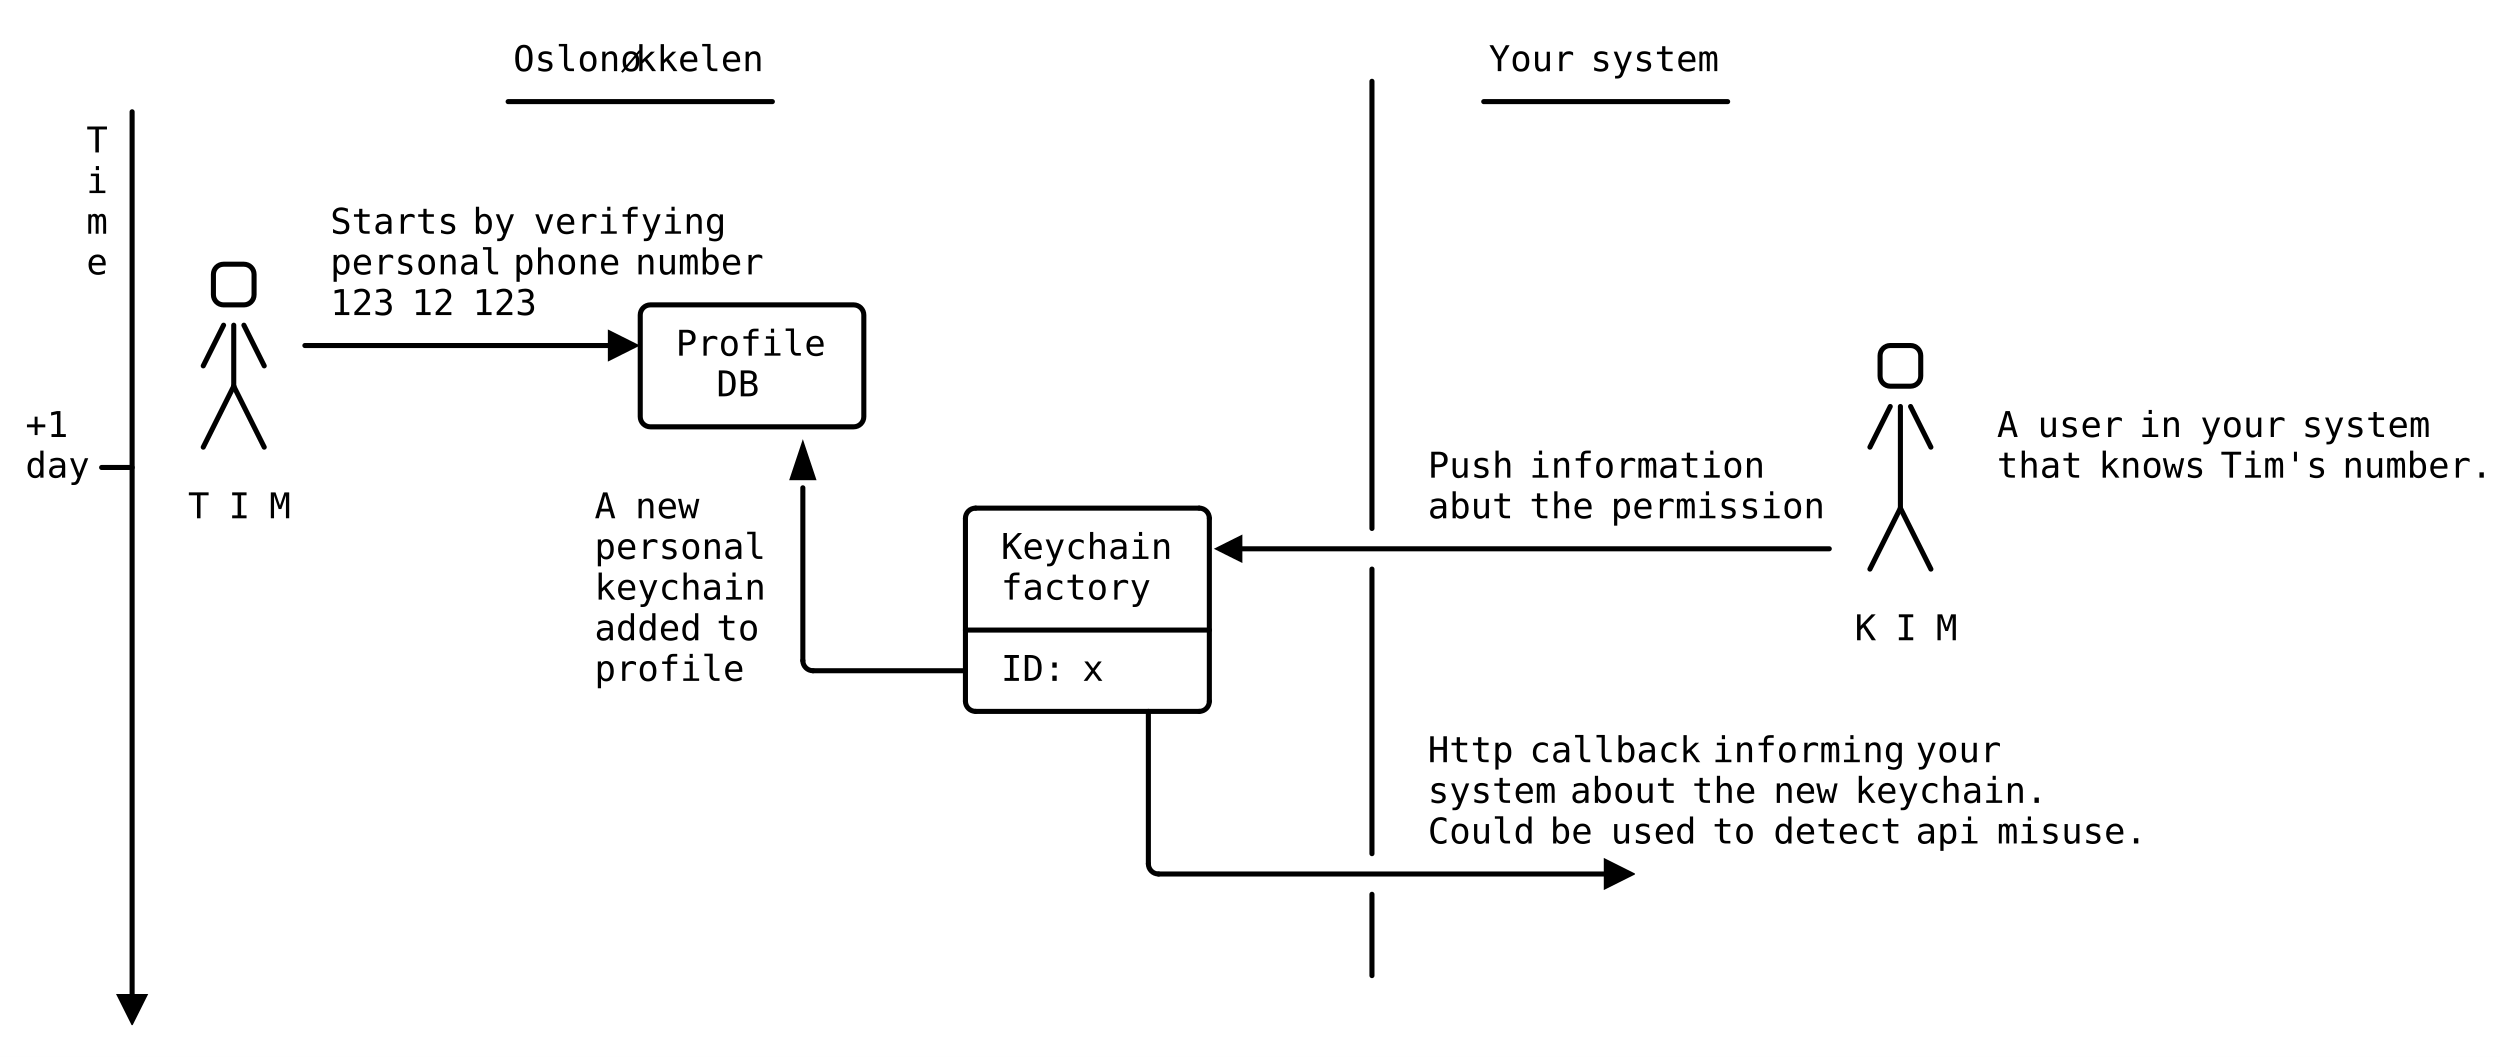
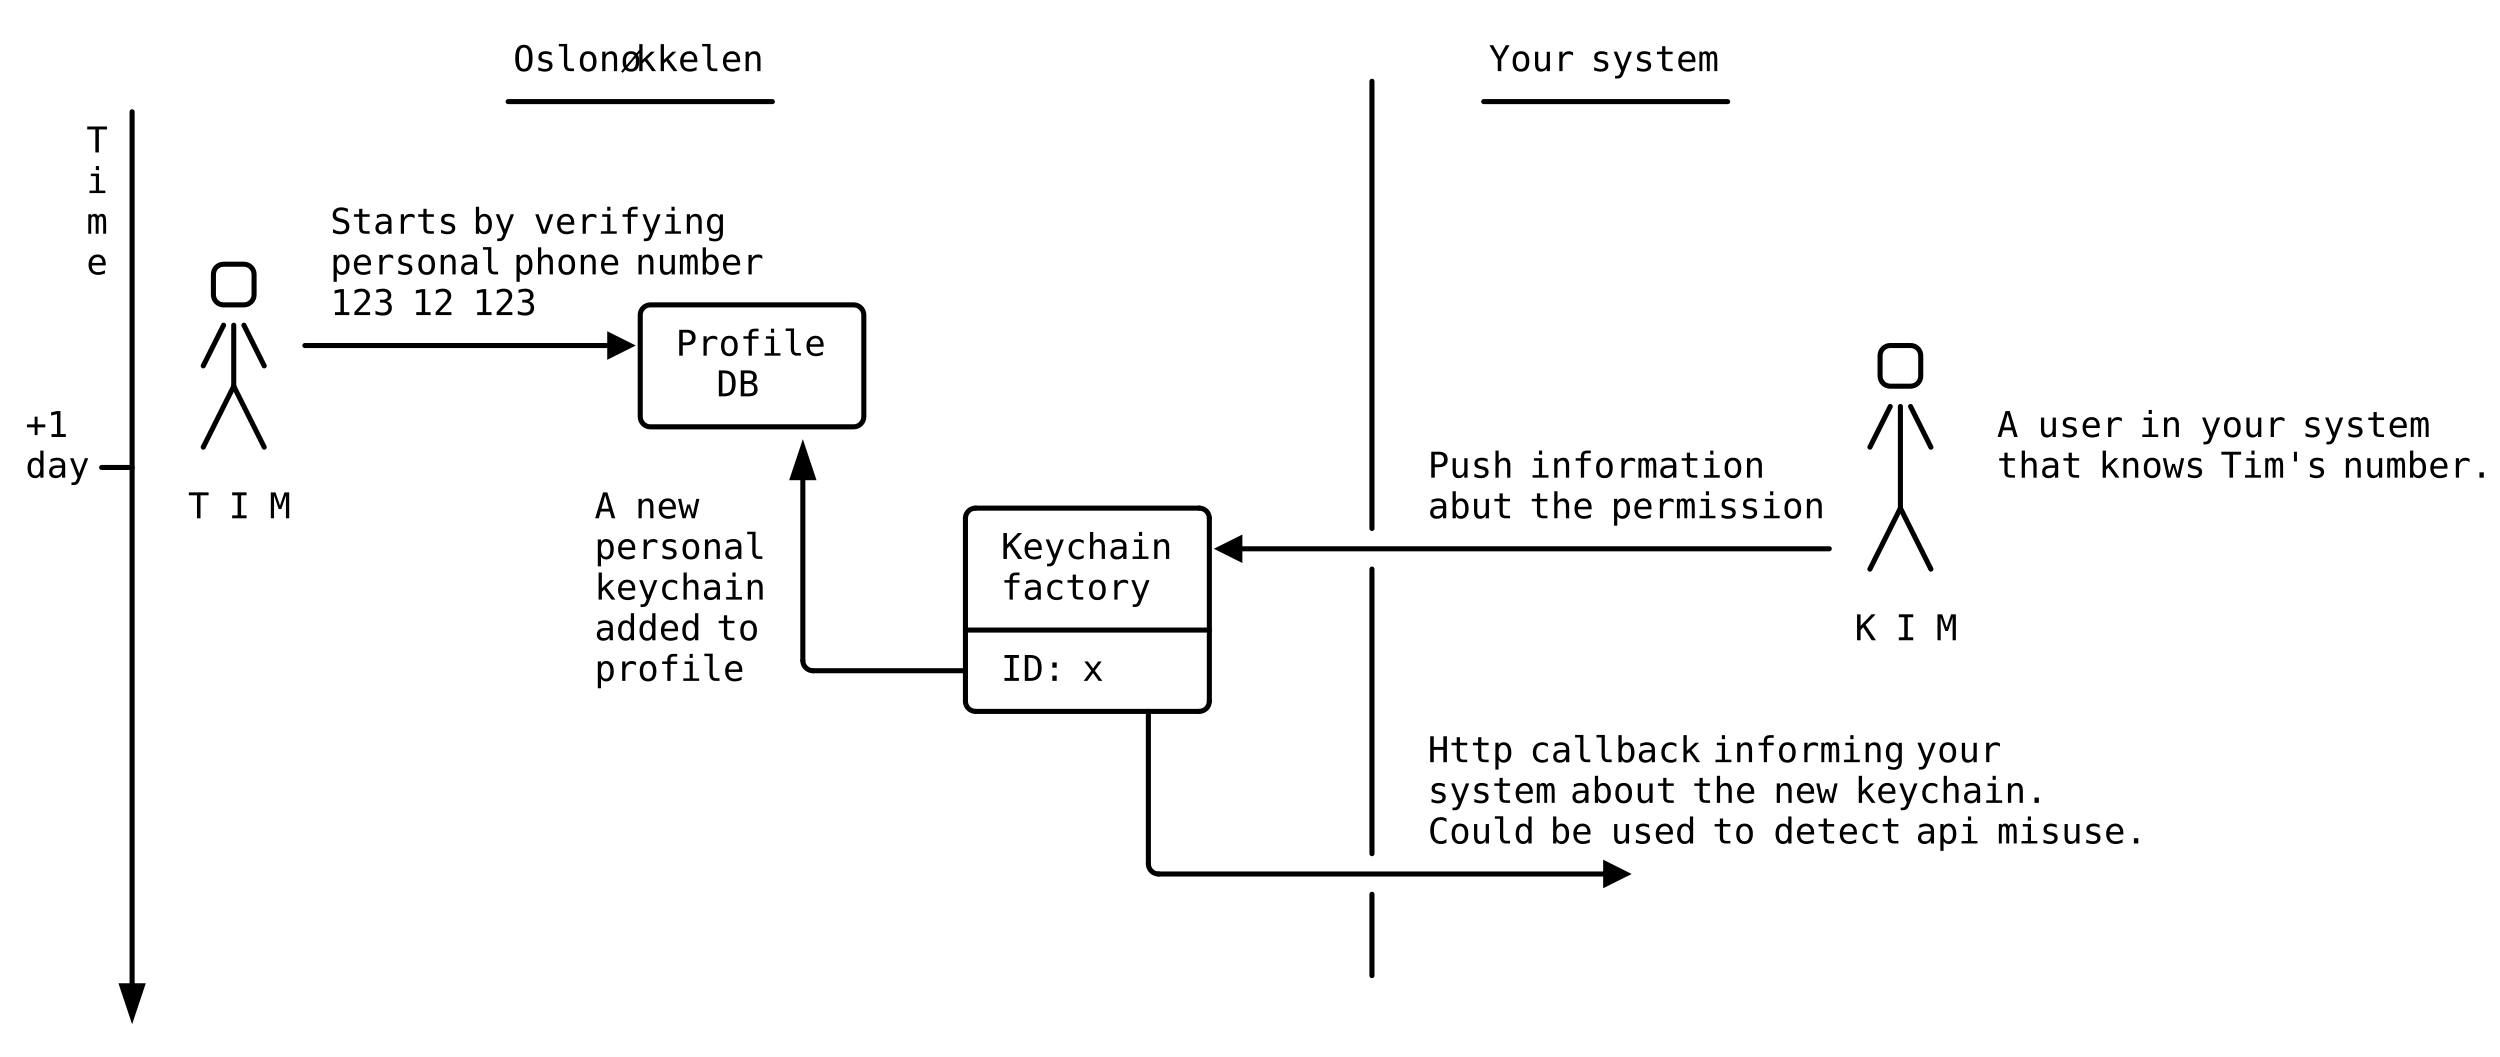
- <svg xmlns="http://www.w3.org/2000/svg" height="416" preserveAspectRatio="xMidYMid meet" viewBox="0 0 984 416" width="984">
-   <style>line, path, circle,rect,polygon {
-                           stroke: black;
-                           stroke-width: 2;
-                           stroke-opacity: 1;
-                           fill-opacity: 1;
-                           stroke-linecap: round;
-                           stroke-linejoin: miter;
-                         }
- 
-                     text {
-                         fill: black;
-                         }
-                         rect.backdrop{
-                             stroke: none;
-                             fill: white;
-                         }
-                         .broken{
-                             stroke-dasharray: 8;
-                         }
-                         .filled{
-                             fill: black;
-                         }
-                         .bg_filled{
-                             fill: white;
-                         }
-                         .nofill{
-                             fill: white;
-                         }
- 
-                         text {
-                          font-family: monospace;
-                          font-size: 14px;
-                         }
- 
-                         .end_marked_arrow{
-                             marker-end: url(#arrow);
-                          }
-                         .start_marked_arrow{
-                             marker-start: url(#arrow);
-                          }
- 
-                         .end_marked_diamond{
-                             marker-end: url(#diamond);
-                          }
-                         .start_marked_diamond{
-                             marker-start: url(#diamond);
-                          }
- 
-                         .end_marked_circle{
-                             marker-end: url(#circle);
-                          }
-                         .start_marked_circle{
-                             marker-start: url(#circle);
-                          }
- 
-                         .end_marked_open_circle{
-                             marker-end: url(#open_circle);
-                          }
-                         .start_marked_open_circle{
-                             marker-start: url(#open_circle);
-                          }
- 
-                         .end_marked_big_open_circle{
-                             marker-end: url(#big_open_circle);
-                          }
-                         .start_marked_big_open_circle{
-                             marker-start: url(#big_open_circle);
-                          }
- 
-                          
-                         </style>
+ <svg xmlns="http://www.w3.org/2000/svg" class="svgbob" height="416" preserveAspectRatio="xMidYMid meet" viewBox="0 0 984 416" width="984">
+   <style>.svgbob line, .svgbob path, .svgbob circle, .svgbob rect, .svgbob polygon {
+   stroke: black;
+   stroke-width: 2;
+   stroke-opacity: 1;
+   fill-opacity: 1;
+   stroke-linecap: round;
+   stroke-linejoin: miter;
+ }
+ 
+ .svgbob text {
+   white-space: pre;
+   fill: black;
+   font-family: Iosevka Fixed, monospace;
+   font-size: 14px;
+ }
+ 
+ .svgbob rect.backdrop {
+   stroke: none;
+   fill: white;
+ }
+ 
+ .svgbob .broken {
+   stroke-dasharray: 8;
+ }
+ 
+ .svgbob .filled {
+   fill: black;
+ }
+ 
+ .svgbob .bg_filled {
+   fill: white;
+   stroke-width: 1;
+ }
+ 
+ .svgbob .nofill {
+   fill: white;
+ }
+ 
+ .svgbob .end_marked_arrow {
+   marker-end: url(#arrow);
+ }
+ 
+ .svgbob .start_marked_arrow {
+   marker-start: url(#arrow);
+ }
+ 
+ .svgbob .end_marked_diamond {
+   marker-end: url(#diamond);
+ }
+ 
+ .svgbob .start_marked_diamond {
+   marker-start: url(#diamond);
+ }
+ 
+ .svgbob .end_marked_circle {
+   marker-end: url(#circle);
+ }
+ 
+ .svgbob .start_marked_circle {
+   marker-start: url(#circle);
+ }
+ 
+ .svgbob .end_marked_open_circle {
+   marker-end: url(#open_circle);
+ }
+ 
+ .svgbob .start_marked_open_circle {
+   marker-start: url(#open_circle);
+ }
+ 
+ .svgbob .end_marked_big_open_circle {
+   marker-end: url(#big_open_circle);
+ }
+ 
+ .svgbob .start_marked_big_open_circle {
+   marker-start: url(#big_open_circle);
+ }
+ 
+ </style>
  <defs>
    <marker id="arrow" markerHeight="7" markerWidth="7" orient="auto-start-reverse" refX="4" refY="2" viewBox="-2 -2 8 8">
      <polygon points="0,0 0,4 4,2 0,0" />
    </marker>
    <marker id="diamond" markerHeight="7" markerWidth="7" orient="auto-start-reverse" refX="4" refY="2" viewBox="-2 -2 8 8">
      <polygon points="0,2 2,0 4,2 2,4 0,2" />
    </marker>
    <marker id="circle" markerHeight="7" markerWidth="7" orient="auto-start-reverse" refX="4" refY="4" viewBox="0 0 8 8">
      <circle class="filled" cx="4" cy="4" r="2" />
    </marker>
    <marker id="open_circle" markerHeight="7" markerWidth="7" orient="auto-start-reverse" refX="4" refY="4" viewBox="0 0 8 8">
      <circle class="bg_filled" cx="4" cy="4" r="2" />
    </marker>
    <marker id="big_open_circle" markerHeight="7" markerWidth="7" orient="auto-start-reverse" refX="4" refY="4" viewBox="0 0 8 8">
      <circle class="bg_filled" cx="4" cy="4" r="3" />
    </marker>
  </defs>
  <rect class="backdrop" height="416" width="984" x="0" y="0" />
  <rect class="solid nofill" height="48" rx="4" width="88" x="252" y="120" />
  <text x="266" y="140">Profile</text>
  <text x="282" y="156">DB</text>
  <rect class="solid nofill" height="16" rx="4" width="16" x="84" y="104" />
  <rect class="solid nofill" height="16" rx="4" width="16" x="740" y="136" />
  <line class="solid" x1="200" x2="304" y1="40" y2="40" />
  <text x="586" y="28">Your</text>
  <text x="626" y="28">system</text>
  <line class="solid" x1="584" x2="680" y1="40" y2="40" />
-   <line class="solid end_marked_arrow" x1="52" x2="52" y1="44" y2="400" />
-   <line class="solid" x1="40" x2="52" y1="184" y2="184" />
+   <polygon class="filled" points="48,388 56,388 52,400" />
  <line class="solid" x1="540" x2="540" y1="32" y2="208" />
-   <text x="130" y="92">Starts</text>
-   <text x="186" y="92">by</text>
-   <text x="210" y="92">verifying</text>
-   <text x="130" y="108">personal</text>
-   <text x="202" y="108">phone</text>
-   <text x="250" y="108">number</text>
-   <text x="130" y="124">123</text>
-   <text x="162" y="124">12</text>
-   <text x="186" y="124">123</text>
-   <line class="solid end_marked_arrow" x1="120" x2="248" y1="136" y2="136" />
  <polygon class="filled" points="312,188 316,176 320,188" />
  <text x="562" y="188">Push</text>
  <text x="602" y="188">information</text>
  <text x="562" y="204">abut</text>
  <text x="602" y="204">the</text>
  <text x="634" y="204">permission</text>
  <text x="394" y="220">Keychain</text>
  <polygon class="filled" points="488,212 480,216 488,220" />
  <line class="solid" x1="488" x2="720" y1="216" y2="216" />
  <text x="394" y="236">factory</text>
  <line class="solid" x1="540" x2="540" y1="224" y2="336" />
  <text x="394" y="268">ID:</text>
  <text x="426" y="268">x</text>
  <text x="562" y="300">Http</text>
  <text x="602" y="300">callback</text>
  <text x="674" y="300">informing</text>
  <text x="754" y="300">your</text>
  <text x="562" y="316">system</text>
  <text x="618" y="316">about</text>
  <text x="666" y="316">the</text>
  <text x="698" y="316">new</text>
  <text x="730" y="316">keychain.</text>
  <text x="562" y="332">Could</text>
  <text x="610" y="332">be</text>
  <text x="634" y="332">used</text>
  <text x="674" y="332">to</text>
  <text x="698" y="332">detect</text>
  <text x="754" y="332">api</text>
  <text x="786" y="332">misuse.</text>
-   <line class="solid end_marked_arrow" x1="456" x2="640" y1="344" y2="344" />
+   <polygon class="filled" points="632,340 640,344 632,348" />
  <line class="solid" x1="540" x2="540" y1="352" y2="384" />
+   <text x="130" y="92">Starts</text>
+   <text x="186" y="92">by</text>
+   <text x="210" y="92">verifying</text>
+   <text x="130" y="108">personal</text>
+   <text x="202" y="108">phone</text>
+   <text x="250" y="108">number</text>
+   <text x="130" y="124">123</text>
+   <text x="162" y="124">12</text>
+   <text x="186" y="124">123</text>
+   <line class="solid" x1="120" x2="240" y1="136" y2="136" />
+   <polygon class="filled" points="240,132 248,136 240,140" />
  <text x="34" y="60">T</text>
  <text x="34" y="76">i</text>
  <text x="34" y="92">m</text>
  <text x="34" y="108">e</text>
  <line class="solid" x1="88" x2="80" y1="128" y2="144" />
  <line class="solid" x1="96" x2="104" y1="128" y2="144" />
  <line class="solid" x1="744" x2="736" y1="160" y2="176" />
  <line class="solid" x1="752" x2="760" y1="160" y2="176" />
  <text x="10" y="172">+1</text>
  <text x="10" y="188">day</text>
  <text x="786" y="172">A</text>
  <text x="802" y="172">user</text>
  <text x="842" y="172">in</text>
  <text x="866" y="172">your</text>
  <text x="906" y="172">system</text>
  <text x="786" y="188">that</text>
  <text x="826" y="188">knows</text>
  <text x="874" y="188">Tim's</text>
  <text x="922" y="188">number.</text>
  <text x="74" y="204">T</text>
  <text x="90" y="204">I</text>
  <text x="106" y="204">M</text>
  <text x="234" y="204">A</text>
  <text x="250" y="204">new</text>
  <text x="234" y="220">personal</text>
  <text x="234" y="236">keychain</text>
  <text x="234" y="252">added</text>
  <text x="282" y="252">to</text>
  <text x="234" y="268">profile</text>
  <text x="730" y="252">K</text>
  <text x="746" y="252">I</text>
  <text x="762" y="252">M</text>
  <g>
    <text x="202" y="28">Oslonø</text>
    <text x="250" y="28">kkelen</text>
  </g>
  <g>
-     <line class="solid" x1="316" x2="316" y1="192" y2="260" />
+     <line class="solid" x1="52" x2="52" y1="44" y2="388" />
+     <line class="solid" x1="40" x2="52" y1="184" y2="184" />
+   </g>
+   <g>
+     <line class="solid" x1="316" x2="316" y1="188" y2="260" />
    <path class="nofill" d="M 316,260 A 4,4 0,0,0 320,264" />
    <path class="nofill" d="M 384,200 A 4,4 0,0,0 380,204" />
    <line class="solid" x1="380" x2="380" y1="204" y2="276" />
    <line class="solid" x1="384" x2="472" y1="200" y2="200" />
    <path class="nofill" d="M 472,200 A 4,4 0,0,1 476,204" />
    <line class="solid" x1="476" x2="476" y1="204" y2="276" />
    <line class="solid" x1="380" x2="476" y1="248" y2="248" />
    <line class="solid" x1="320" x2="380" y1="264" y2="264" />
    <path class="nofill" d="M 380,276 A 4,4 0,0,0 384,280" />
    <line class="solid" x1="384" x2="472" y1="280" y2="280" />
    <line class="solid" x1="452" x2="452" y1="280" y2="340" />
    <path class="nofill" d="M 476,276 A 4,4 0,0,1 472,280" />
    <path class="nofill" d="M 452,340 A 4,4 0,0,0 456,344" />
+     <line class="solid" x1="456" x2="632" y1="344" y2="344" />
  </g>
  <g>
    <line class="solid" x1="92" x2="92" y1="128" y2="152" />
    <line class="solid" x1="92" x2="80" y1="152" y2="176" />
    <line class="solid" x1="92" x2="104" y1="152" y2="176" />
  </g>
  <g>
    <line class="solid" x1="748" x2="748" y1="160" y2="200" />
    <line class="solid" x1="748" x2="736" y1="200" y2="224" />
    <line class="solid" x1="748" x2="760" y1="200" y2="224" />
  </g>
</svg>
